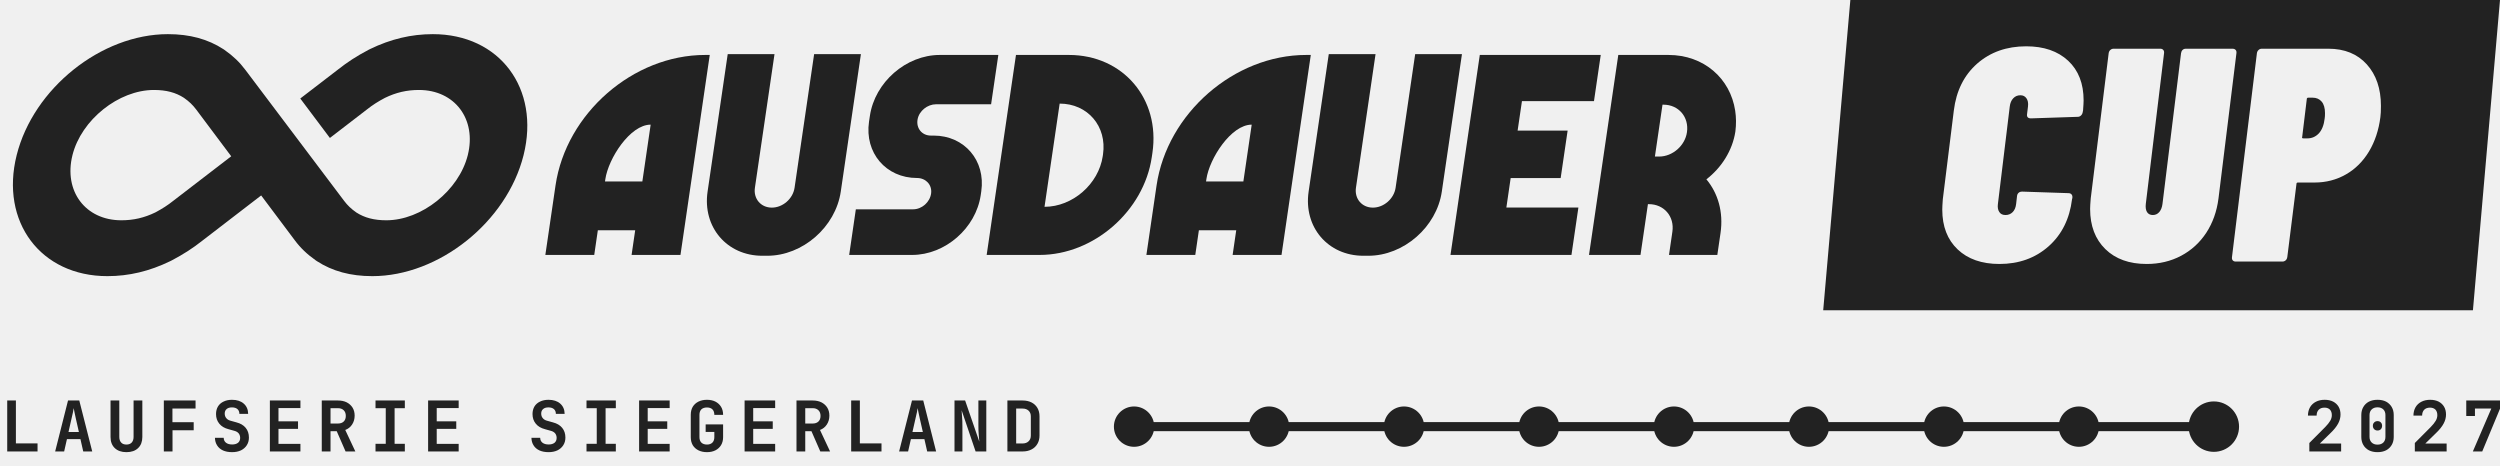
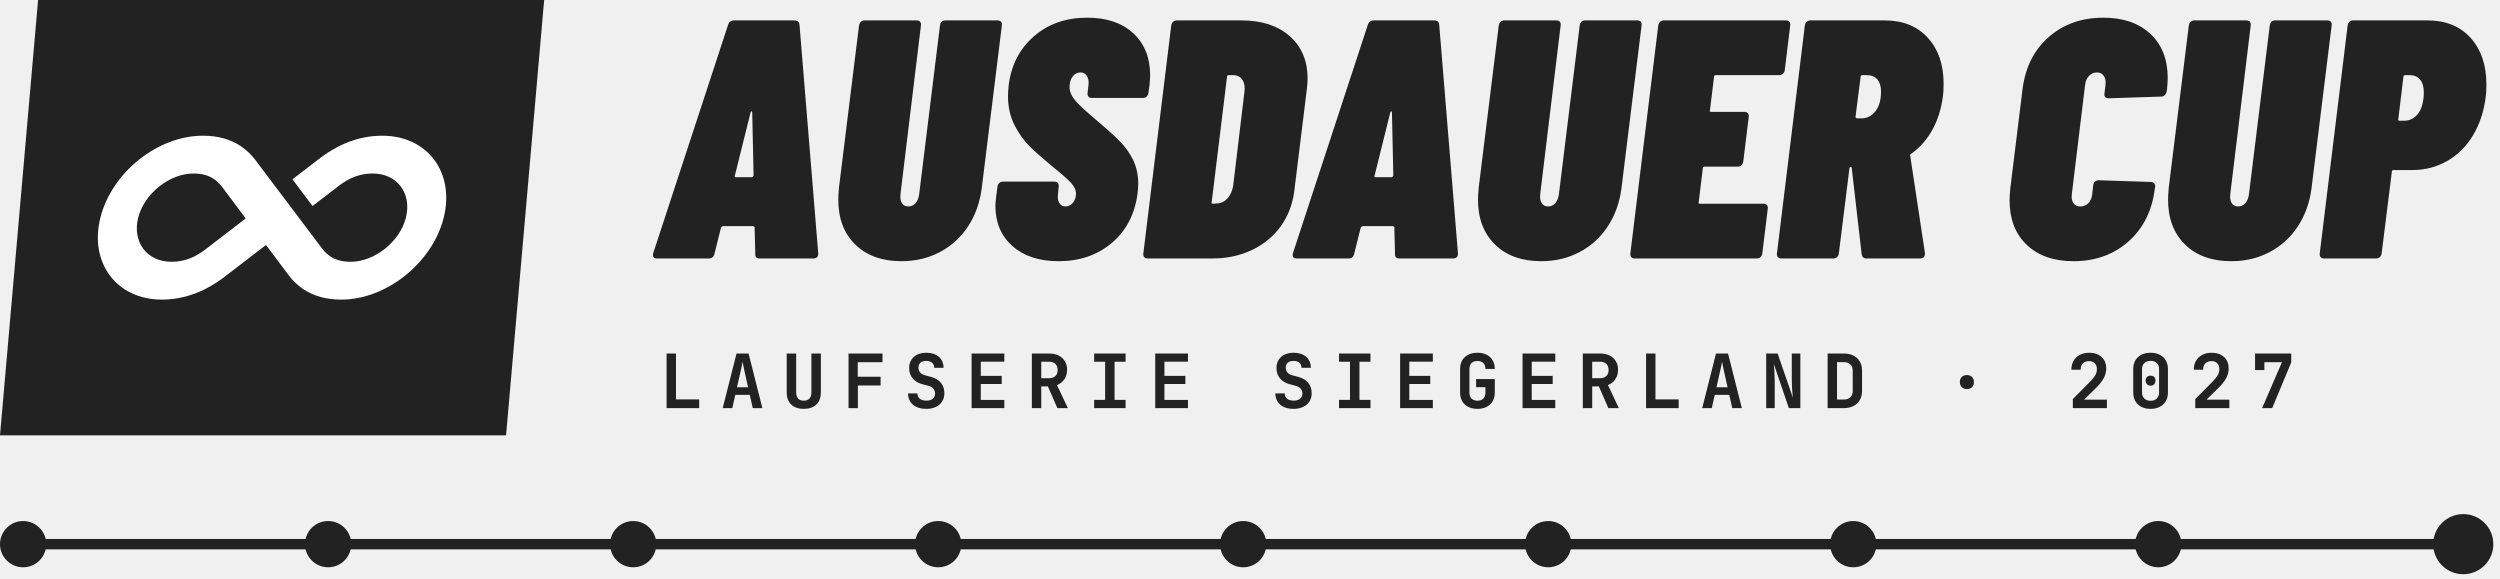
- <svg xmlns="http://www.w3.org/2000/svg" viewBox="0 0 322.29 60" role="img" aria-label="AUSDAUER CUP – Laufserie Siegerland 2027">
-   <g fill="#222222" transform="translate(0 4.4) scale(1.10053) translate(-318.11 -283.6)">
-     <path d="M 338.402 303.129 C 337.762 303.641 337.133 304.043 336.301 304.488 C 335 305.117 333.738 305.406 332.324 305.406 C 328.113 305.406 325.547 301.984 326.598 297.777 C 327.633 293.637 332.008 290.141 336.145 290.141 C 337.566 290.141 338.688 290.434 339.652 291.059 C 340.262 291.484 340.684 291.895 341.082 292.418 L 345.195 297.91 Z M 368.816 283.602 C 366.281 283.602 363.871 284.176 361.445 285.355 L 361.359 285.398 L 361.238 285.461 C 359.891 286.172 358.801 286.879 357.711 287.742 L 353.285 291.141 L 356.754 295.762 L 361.102 292.418 C 361.738 291.914 362.371 291.504 363.203 291.066 C 364.504 290.434 365.766 290.141 367.18 290.141 C 371.391 290.141 373.961 293.566 372.906 297.777 C 371.867 301.914 367.496 305.406 363.359 305.406 C 361.938 305.406 360.816 305.113 359.852 304.492 C 359.242 304.066 358.82 303.66 358.422 303.133 L 346.871 287.812 C 346.188 286.895 345.426 286.164 344.402 285.445 L 344.281 285.363 C 342.453 284.176 340.332 283.602 337.781 283.602 C 329.965 283.602 322.02 289.961 320.062 297.777 C 318.105 305.586 322.871 311.949 330.688 311.949 C 333.223 311.949 335.633 311.371 338.059 310.191 L 338.145 310.148 L 338.266 310.086 C 339.609 309.379 340.703 308.672 341.789 307.812 L 348.703 302.496 L 352.633 307.738 C 353.316 308.656 354.078 309.383 355.102 310.105 L 355.223 310.188 C 357.051 311.371 359.172 311.949 361.723 311.949 C 369.539 311.949 377.488 305.586 379.441 297.777 C 381.398 289.961 376.633 283.602 368.816 283.602" />
-     <path d="M 393.355 300.859 L 388.98 300.859 L 389.02 300.586 C 389.375 298.172 391.914 294.203 394.328 294.203 Z M 400.711 286.039 C 392.27 286.039 384.422 292.883 383.184 301.324 L 381.992 309.465 L 387.719 309.465 L 388.141 306.574 L 392.516 306.574 L 392.094 309.465 L 397.82 309.465 L 401.25 286.039 Z M 400.711 286.039" />
-     <path d="M 463.758 300.859 L 459.387 300.859 L 459.426 300.586 C 459.777 298.172 462.32 294.203 464.734 294.203 Z M 471.117 286.039 C 462.676 286.039 454.828 292.883 453.59 301.324 L 452.398 309.465 L 458.125 309.465 L 458.547 306.574 L 462.922 306.574 L 462.5 309.465 L 468.227 309.465 L 471.656 286.039 Z M 471.117 286.039" />
-     <path d="M 413.477 285.941 L 411.184 301.602 C 410.992 302.883 409.805 303.922 408.52 303.922 C 407.238 303.922 406.352 302.883 406.539 301.602 L 408.836 285.941 L 403.355 285.941 L 400.996 302.047 C 400.387 306.195 403.258 309.562 407.41 309.562 L 407.98 309.562 C 412.133 309.562 415.988 306.195 416.598 302.047 L 418.957 285.941 Z M 413.477 285.941" />
-     <path d="M 483.883 285.941 L 481.59 301.602 C 481.398 302.883 480.211 303.922 478.93 303.922 C 477.645 303.922 476.762 302.883 476.945 301.602 L 479.242 285.941 L 473.762 285.941 L 471.402 302.047 C 470.793 306.195 473.664 309.562 477.816 309.562 L 478.387 309.562 C 482.539 309.562 486.398 306.195 487.004 302.047 L 489.363 285.941 Z M 483.883 285.941" />
-     <path d="M 427.148 295.484 C 426.117 295.484 425.41 294.633 425.594 293.594 C 425.77 292.59 426.758 291.816 427.762 291.816 L 434.207 291.816 L 435.055 286.039 L 428.195 286.039 C 424.25 286.039 420.586 289.234 420.008 293.18 L 419.906 293.859 C 419.375 297.504 421.895 300.453 425.535 300.453 C 426.539 300.453 427.301 301.23 427.184 302.23 C 427.062 303.27 426.105 304.121 425.074 304.121 L 418.363 304.121 L 417.582 309.465 L 424.957 309.465 C 428.828 309.465 432.426 306.328 432.992 302.457 L 433.055 302.027 C 433.586 298.414 431.086 295.484 427.473 295.484 Z M 427.148 295.484" />
-     <path d="M 447.289 297.879 C 446.809 301.164 443.75 303.828 440.465 303.828 L 442.238 291.738 C 445.523 291.738 447.797 294.402 447.316 297.688 Z M 443.324 286.039 L 437.121 286.039 L 433.688 309.465 L 439.891 309.465 C 446.223 309.465 452.105 304.332 453.031 298.004 L 453.105 297.5 C 454.035 291.172 449.652 286.039 443.324 286.039" />
-     <path d="M 494.566 303.91 L 495.07 300.457 L 500.926 300.457 L 501.742 294.902 L 495.883 294.902 L 496.391 291.449 L 504.828 291.449 L 505.621 286.039 L 491.453 286.039 L 488.02 309.465 L 502.191 309.465 L 503.004 303.91 Z M 494.566 303.91" />
-     <path d="M 511.965 297.941 L 512.855 291.863 L 512.961 291.863 C 514.746 291.863 515.98 293.312 515.719 295.098 C 515.492 296.668 514.031 297.941 512.461 297.941 Z M 517.996 300.609 C 519.762 299.246 521.047 297.246 521.391 295.016 C 521.5 294.168 521.488 293.352 521.371 292.574 C 520.801 288.793 517.703 286.039 513.555 286.039 L 507.676 286.039 L 504.246 309.465 L 510.277 309.465 L 511.148 303.516 L 511.254 303.516 C 513.039 303.516 514.277 304.961 514.012 306.75 L 513.617 309.465 L 519.277 309.465 L 519.652 306.898 C 520.012 304.445 519.352 302.227 517.996 300.609" />
+ <svg xmlns="http://www.w3.org/2000/svg" viewBox="0 0 367.54 85" role="img" aria-label="AUSDAUER CUP – LAUFSERIE SIEGERLAND · 2027">
+   <g transform="translate(0 0) scale(1)">
+     <polygon points="5.6,0 80,0 74.4,64 0,64" fill="#222222" />
+     <g fill="#FFFFFF" transform="translate(13.1 19.95) scale(0.85) translate(-318.11 -283.6)">
+       <path d="M 338.402 303.129 C 337.762 303.641 337.133 304.043 336.301 304.488 C 335 305.117 333.738 305.406 332.324 305.406 C 328.113 305.406 325.547 301.984 326.598 297.777 C 327.633 293.637 332.008 290.141 336.145 290.141 C 337.566 290.141 338.688 290.434 339.652 291.059 C 340.262 291.484 340.684 291.895 341.082 292.418 L 345.195 297.91 Z M 368.816 283.602 C 366.281 283.602 363.871 284.176 361.445 285.355 L 361.359 285.398 L 361.238 285.461 C 359.891 286.172 358.801 286.879 357.711 287.742 L 353.285 291.141 L 356.754 295.762 L 361.102 292.418 C 361.738 291.914 362.371 291.504 363.203 291.066 C 364.504 290.434 365.766 290.141 367.18 290.141 C 371.391 290.141 373.961 293.566 372.906 297.777 C 371.867 301.914 367.496 305.406 363.359 305.406 C 361.938 305.406 360.816 305.113 359.852 304.492 C 359.242 304.066 358.82 303.66 358.422 303.133 L 346.871 287.812 C 346.188 286.895 345.426 286.164 344.402 285.445 L 344.281 285.363 C 342.453 284.176 340.332 283.602 337.781 283.602 C 329.965 283.602 322.02 289.961 320.062 297.777 C 318.105 305.586 322.871 311.949 330.688 311.949 C 333.223 311.949 335.633 311.371 338.059 310.191 L 338.145 310.148 L 338.266 310.086 C 339.609 309.379 340.703 308.672 341.789 307.812 L 348.703 302.496 L 352.633 307.738 C 353.316 308.656 354.078 309.383 355.102 310.105 L 355.223 310.188 C 357.051 311.371 359.172 311.949 361.723 311.949 C 369.539 311.949 377.488 305.586 379.441 297.777 C 381.398 289.961 376.633 283.602 368.816 283.602" />
+     </g>
  </g>
-   <path fill="#222222" fill-rule="evenodd" d="M238.54 0L322.29 0L318.8 40L235.04 40ZM257.76 34.03Q254.35 34.03 252.37 32.15Q250.39 30.27 250.39 27.02L250.39 27.02Q250.39 26.62 250.46 25.68L250.46 25.68L251.88 14.24Q252.35 10.44 254.89 8.2Q257.44 5.97 261.21 5.97L261.21 5.97Q264.62 5.97 266.62 7.83Q268.61 9.69 268.61 12.94L268.61 12.94Q268.61 13.3 268.54 14.24L268.54 14.24L268.5 14.43Q268.46 14.71 268.28 14.88Q268.1 15.06 267.87 15.06L267.87 15.06L261.83 15.26Q261.24 15.26 261.32 14.71L261.32 14.71L261.44 13.73Q261.52 13.06 261.24 12.67Q260.97 12.28 260.46 12.28L260.46 12.28Q259.91 12.28 259.54 12.67Q259.17 13.06 259.09 13.73L259.09 13.73L257.56 26.31Q257.48 26.94 257.74 27.33Q257.99 27.72 258.54 27.72L258.54 27.72Q259.09 27.72 259.46 27.35Q259.83 26.98 259.91 26.31L259.91 26.31L260.03 25.25Q260.07 24.98 260.25 24.84Q260.42 24.7 260.66 24.7L260.66 24.7L266.65 24.9Q266.93 24.9 267.07 25.08Q267.2 25.25 267.16 25.53L267.16 25.53L267.12 25.68Q266.65 29.49 264.09 31.76Q261.52 34.03 257.76 34.03L257.76 34.03ZM276.74 34.03Q273.37 34.03 271.41 32.11Q269.45 30.19 269.45 26.94L269.45 26.94Q269.45 26.51 269.53 25.57L269.53 25.57L271.84 6.87Q271.88 6.59 272.06 6.44Q272.24 6.28 272.47 6.28L272.47 6.28L278.51 6.28Q278.74 6.28 278.88 6.44Q279.02 6.59 278.98 6.87L278.98 6.87L276.63 26.27Q276.55 26.94 276.78 27.33Q277.02 27.72 277.53 27.72L277.53 27.72Q278.04 27.72 278.37 27.33Q278.7 26.94 278.78 26.27L278.78 26.27L281.17 6.87Q281.21 6.59 281.37 6.44Q281.53 6.28 281.8 6.28L281.8 6.28L287.8 6.28Q288.07 6.28 288.21 6.44Q288.35 6.59 288.31 6.87L288.31 6.87L286 25.57Q285.68 28.08 284.43 30Q283.17 31.92 281.17 32.98Q279.18 34.03 276.74 34.03L276.74 34.03ZM300.16 6.28Q303.3 6.28 305.12 8.3Q306.94 10.32 306.94 13.65L306.94 13.65Q306.94 14.59 306.87 15.1L306.87 15.1Q306.55 17.61 305.4 19.53Q304.24 21.45 302.42 22.49Q300.59 23.53 298.4 23.53L298.4 23.53L296.24 23.53Q296.05 23.53 296.05 23.72L296.05 23.72L294.87 33.13Q294.83 33.41 294.66 33.56Q294.48 33.72 294.24 33.72L294.24 33.72L288.21 33.72Q287.97 33.72 287.83 33.56Q287.7 33.41 287.74 33.13L287.74 33.13L290.95 6.87Q290.99 6.59 291.17 6.44Q291.34 6.28 291.58 6.28L291.58 6.28L300.16 6.28ZM297.46 17.84Q298.32 17.84 298.93 17.2Q299.54 16.55 299.69 15.26L299.69 15.26Q299.73 15.02 299.73 14.59L299.73 14.59Q299.73 13.61 299.3 13.1Q298.87 12.59 298.12 12.59L298.12 12.59L297.58 12.59Q297.38 12.59 297.38 12.79L297.38 12.79L296.79 17.65Q296.71 17.84 296.95 17.84L296.95 17.84L297.46 17.84Z" />
-   <path fill="#222222" d="M4.84 58.2L0.93 58.2L0.93 51.63L2.05 51.63L2.05 57.16L4.84 57.16L4.84 58.2ZM8.27 58.2L7.11 58.2L8.77 51.63L10.22 51.63L11.89 58.2L10.73 58.2L10.37 56.61L8.63 56.61L8.27 58.2ZM9.23 53.92L8.83 55.69L10.17 55.69L9.77 53.93Q9.67 53.48 9.6 53.13Q9.53 52.77 9.5 52.61L9.5 52.61Q9.47 52.77 9.41 53.13Q9.34 53.48 9.23 53.92L9.23 53.92ZM16.3 58.29L16.3 58.29Q15.34 58.29 14.79 57.76Q14.25 57.24 14.25 56.33L14.25 56.33L14.25 51.63L15.38 51.63L15.38 56.32Q15.38 56.79 15.62 57.05Q15.85 57.31 16.3 57.31L16.3 57.31Q16.74 57.31 16.98 57.05Q17.22 56.79 17.22 56.32L17.22 56.32L17.22 51.63L18.35 51.63L18.35 56.33Q18.35 57.24 17.81 57.76Q17.27 58.29 16.3 58.29ZM22.24 58.2L21.12 58.2L21.12 51.63L25.21 51.63L25.21 52.67L22.23 52.67L22.23 54.43L24.97 54.43L24.97 55.47L22.24 55.47L22.24 58.2ZM29.92 58.29L29.92 58.29Q29.24 58.29 28.75 58.07Q28.25 57.84 27.99 57.42Q27.72 57 27.71 56.44L27.71 56.44L28.84 56.44Q28.84 56.84 29.13 57.07Q29.42 57.3 29.93 57.3L29.93 57.3Q30.41 57.3 30.69 57.08Q30.96 56.85 30.96 56.45L30.96 56.45Q30.96 56.12 30.77 55.87Q30.57 55.63 30.21 55.54L30.21 55.54L29.46 55.33Q28.68 55.13 28.27 54.62Q27.85 54.11 27.85 53.38L27.85 53.38Q27.85 52.82 28.1 52.4Q28.35 51.99 28.82 51.77Q29.28 51.54 29.91 51.54L29.91 51.54Q30.86 51.54 31.42 52.03Q31.98 52.52 31.99 53.35L31.99 53.35L30.86 53.35Q30.86 52.96 30.61 52.74Q30.36 52.52 29.9 52.52L29.9 52.52Q29.46 52.52 29.22 52.73Q28.97 52.94 28.97 53.31L28.97 53.31Q28.97 53.66 29.16 53.89Q29.34 54.13 29.69 54.23L29.69 54.23L30.48 54.45Q31.26 54.65 31.67 55.15Q32.09 55.66 32.09 56.41L32.09 56.41Q32.09 56.97 31.82 57.39Q31.55 57.82 31.06 58.06Q30.57 58.29 29.92 58.29ZM38.73 58.2L34.79 58.2L34.79 51.63L38.73 51.63L38.73 52.61L35.9 52.61L35.9 54.32L38.42 54.32L38.42 55.29L35.9 55.29L35.9 57.22L38.73 57.22L38.73 58.2ZM42.61 58.2L41.48 58.2L41.48 51.63L43.56 51.63Q44.22 51.63 44.7 51.87Q45.18 52.12 45.45 52.55Q45.72 52.99 45.72 53.58L45.72 53.58Q45.72 54.23 45.39 54.73Q45.07 55.22 44.51 55.43L44.51 55.43L45.81 58.2L44.55 58.2L43.41 55.59L42.61 55.59L42.61 58.2ZM42.61 52.62L42.61 54.6L43.56 54.6Q44.04 54.6 44.31 54.34Q44.58 54.08 44.58 53.62L44.58 53.62Q44.58 53.15 44.31 52.89Q44.04 52.62 43.56 52.62L43.56 52.62L42.61 52.62ZM52.19 58.2L48.41 58.2L48.41 57.21L49.73 57.21L49.73 52.62L48.41 52.62L48.41 51.63L52.19 51.63L52.19 52.62L50.87 52.62L50.87 57.21L52.19 57.21L52.19 58.2ZM59.13 58.2L55.19 58.2L55.19 51.63L59.13 51.63L59.13 52.61L56.3 52.61L56.3 54.32L58.82 54.32L58.82 55.29L56.3 55.29L56.3 57.22L59.13 57.22L59.13 58.2ZM70.72 58.29L70.72 58.29Q70.04 58.29 69.55 58.07Q69.05 57.84 68.79 57.42Q68.52 57 68.51 56.44L68.51 56.44L69.64 56.44Q69.64 56.84 69.93 57.07Q70.22 57.3 70.73 57.3L70.73 57.3Q71.21 57.3 71.49 57.08Q71.76 56.85 71.76 56.45L71.76 56.45Q71.76 56.12 71.57 55.87Q71.37 55.63 71.01 55.54L71.01 55.54L70.26 55.33Q69.48 55.13 69.07 54.62Q68.65 54.11 68.65 53.38L68.65 53.38Q68.65 52.82 68.9 52.4Q69.15 51.99 69.62 51.77Q70.08 51.54 70.71 51.54L70.71 51.54Q71.66 51.54 72.22 52.03Q72.78 52.52 72.79 53.35L72.79 53.35L71.66 53.35Q71.66 52.96 71.41 52.74Q71.16 52.52 70.7 52.52L70.7 52.52Q70.26 52.52 70.02 52.73Q69.77 52.94 69.77 53.31L69.77 53.31Q69.77 53.66 69.96 53.89Q70.14 54.13 70.49 54.23L70.49 54.23L71.28 54.45Q72.06 54.65 72.47 55.15Q72.89 55.66 72.89 56.41L72.89 56.41Q72.89 56.97 72.62 57.39Q72.35 57.82 71.86 58.06Q71.37 58.29 70.72 58.29ZM79.39 58.2L75.61 58.2L75.61 57.21L76.93 57.21L76.93 52.62L75.61 52.62L75.61 51.63L79.39 51.63L79.39 52.62L78.07 52.62L78.07 57.21L79.39 57.21L79.39 58.2ZM86.33 58.2L82.39 58.2L82.39 51.63L86.33 51.63L86.33 52.61L83.5 52.61L83.5 54.32L86.02 54.32L86.02 55.29L83.5 55.29L83.5 57.22L86.33 57.22L86.33 58.2ZM91.14 58.29L91.14 58.29Q90.51 58.29 90.03 58.05Q89.56 57.81 89.3 57.38Q89.05 56.94 89.05 56.35L89.05 56.35L89.05 53.48Q89.05 52.88 89.3 52.45Q89.56 52.02 90.03 51.78Q90.51 51.54 91.14 51.54L91.14 51.54Q91.77 51.54 92.24 51.78Q92.7 52.02 92.96 52.45Q93.22 52.88 93.22 53.48L93.22 53.48L92.09 53.48Q92.09 53.02 91.84 52.77Q91.59 52.53 91.14 52.53L91.14 52.53Q90.68 52.53 90.42 52.77Q90.17 53.02 90.17 53.48L90.17 53.48L90.17 56.35Q90.17 56.81 90.42 57.06Q90.68 57.31 91.14 57.31L91.14 57.31Q91.59 57.31 91.84 57.06Q92.09 56.81 92.09 56.35L92.09 56.35L92.09 55.68L90.97 55.68L90.97 54.71L93.22 54.71L93.22 56.35Q93.22 56.94 92.96 57.38Q92.7 57.81 92.24 58.05Q91.77 58.29 91.14 58.29ZM99.93 58.2L95.99 58.2L95.99 51.63L99.93 51.63L99.93 52.61L97.1 52.61L97.1 54.32L99.62 54.32L99.62 55.29L97.1 55.29L97.1 57.22L99.93 57.22L99.93 58.2ZM103.81 58.2L102.68 58.2L102.68 51.63L104.76 51.63Q105.42 51.63 105.9 51.87Q106.38 52.12 106.65 52.55Q106.92 52.99 106.92 53.58L106.92 53.58Q106.92 54.23 106.59 54.73Q106.27 55.22 105.71 55.43L105.71 55.43L107.01 58.2L105.75 58.2L104.61 55.59L103.81 55.59L103.81 58.2ZM103.81 52.62L103.81 54.6L104.76 54.6Q105.24 54.6 105.51 54.34Q105.78 54.08 105.78 53.62L105.78 53.62Q105.78 53.15 105.51 52.89Q105.24 52.62 104.76 52.62L104.76 52.62L103.81 52.62ZM113.64 58.2L109.73 58.2L109.73 51.63L110.85 51.63L110.85 57.16L113.64 57.16L113.64 58.2ZM117.07 58.2L115.91 58.2L117.57 51.63L119.02 51.63L120.68 58.2L119.53 58.2L119.17 56.61L117.43 56.61L117.07 58.2ZM118.03 53.92L117.63 55.69L118.97 55.69L118.57 53.93Q118.47 53.48 118.4 53.13Q118.33 52.77 118.3 52.61L118.3 52.61Q118.27 52.77 118.21 53.13Q118.14 53.48 118.03 53.92L118.03 53.92ZM124.07 58.2L123.05 58.2L123.05 51.63L124.42 51.63L126.25 56.94Q126.22 56.65 126.19 56.26Q126.16 55.87 126.14 55.46Q126.13 55.05 126.13 54.74L126.13 54.74L126.13 51.63L127.15 51.63L127.15 58.2L125.77 58.2L123.97 52.89Q123.98 53.15 124.01 53.52Q124.04 53.89 124.06 54.28Q124.07 54.66 124.07 54.99L124.07 54.99L124.07 58.2ZM131.83 58.2L129.87 58.2L129.87 51.63L131.83 51.63Q132.49 51.63 132.98 51.88Q133.47 52.13 133.74 52.59Q134.01 53.05 134.01 53.68L134.01 53.68L134.01 56.14Q134.01 56.76 133.74 57.22Q133.47 57.69 132.98 57.94Q132.49 58.2 131.83 58.2L131.83 58.2ZM131 52.67L131 57.17L131.83 57.17Q132.31 57.17 132.6 56.89Q132.89 56.62 132.89 56.14L132.89 56.14L132.89 53.68Q132.89 53.21 132.6 52.94Q132.31 52.67 131.83 52.67L131.83 52.67L131 52.67Z" />
-   <path fill="#222222" d="M301.81 58.2L297.71 58.2L297.71 57.11L299.76 55.05Q300.19 54.61 300.4 54.25Q300.61 53.9 300.61 53.52L300.61 53.52Q300.61 53.06 300.36 52.8Q300.1 52.55 299.67 52.55L299.67 52.55Q299.19 52.55 298.92 52.82Q298.65 53.1 298.65 53.58L298.65 53.58L297.53 53.58Q297.54 52.95 297.8 52.5Q298.07 52.04 298.56 51.79Q299.04 51.54 299.69 51.54L299.69 51.54Q300.31 51.54 300.77 51.77Q301.23 52.01 301.48 52.43Q301.73 52.85 301.73 53.44L301.73 53.44Q301.73 54.04 301.42 54.61Q301.11 55.19 300.43 55.84L300.43 55.84L299.06 57.18L301.81 57.18L301.81 58.2ZM306.5 58.29L306.5 58.29Q305.86 58.29 305.39 58.05Q304.92 57.8 304.67 57.36Q304.41 56.92 304.41 56.33L304.41 56.33L304.41 53.5Q304.41 52.91 304.67 52.47Q304.92 52.03 305.39 51.78Q305.86 51.54 306.5 51.54L306.5 51.54Q307.15 51.54 307.61 51.78Q308.07 52.03 308.33 52.47Q308.59 52.91 308.59 53.5L308.59 53.5L308.59 56.33Q308.59 56.92 308.33 57.36Q308.07 57.8 307.61 58.05Q307.14 58.29 306.5 58.29ZM306.5 57.32L306.5 57.32Q306.97 57.32 307.25 57.05Q307.52 56.78 307.52 56.33L307.52 56.33L307.52 53.5Q307.52 53.05 307.25 52.78Q306.97 52.51 306.5 52.51L306.5 52.51Q306.03 52.51 305.75 52.78Q305.47 53.05 305.47 53.5L305.47 53.5L305.47 56.33Q305.47 56.78 305.75 57.05Q306.03 57.32 306.5 57.32ZM306.5 55.5L306.5 55.5Q306.24 55.5 306.07 55.33Q305.9 55.16 305.9 54.89L305.9 54.89Q305.9 54.62 306.07 54.46Q306.23 54.29 306.5 54.29L306.5 54.29Q306.77 54.29 306.93 54.46Q307.09 54.62 307.09 54.89L307.09 54.89Q307.09 55.16 306.93 55.33Q306.77 55.5 306.5 55.5ZM315.41 58.2L311.31 58.2L311.31 57.11L313.36 55.05Q313.79 54.61 314 54.25Q314.21 53.9 314.21 53.52L314.21 53.52Q314.21 53.06 313.96 52.8Q313.7 52.55 313.27 52.55L313.27 52.55Q312.79 52.55 312.52 52.82Q312.25 53.1 312.25 53.58L312.25 53.58L311.13 53.58Q311.14 52.95 311.4 52.5Q311.67 52.04 312.16 51.79Q312.64 51.54 313.29 51.54L313.29 51.54Q313.91 51.54 314.37 51.77Q314.83 52.01 315.08 52.43Q315.33 52.85 315.33 53.44L315.33 53.44Q315.33 54.04 315.02 54.61Q314.71 55.19 314.03 55.84L314.03 55.84L312.66 57.18L315.41 57.18L315.41 58.2ZM320 58.2L318.79 58.2L321.17 52.67L319.06 52.67L319.06 53.63L317.94 53.63L317.94 51.63L322.29 51.63L322.29 52.69L320 58.2Z" />
-   <path d="M146.2 55H285.4" stroke="#222222" stroke-width="1.17" fill="none" />
-   <circle cx="146.2" cy="55" r="2.6" fill="#222222" />
-   <circle cx="163.6" cy="55" r="2.6" fill="#222222" />
-   <circle cx="181" cy="55" r="2.6" fill="#222222" />
-   <circle cx="198.4" cy="55" r="2.6" fill="#222222" />
-   <circle cx="215.8" cy="55" r="2.6" fill="#222222" />
-   <circle cx="233.2" cy="55" r="2.6" fill="#222222" />
-   <circle cx="250.6" cy="55" r="2.6" fill="#222222" />
-   <circle cx="268" cy="55" r="2.6" fill="#222222" />
-   <circle cx="285.4" cy="55" r="3.25" fill="#222222" />
+   <path fill="#222222" d="M111.69 38Q110.99 38 111.04 37.3L111.04 37.3L110.94 33.5Q110.99 33.4 110.89 33.33Q110.79 33.25 110.69 33.25L110.69 33.25L106.34 33.25Q106.09 33.25 105.99 33.5L105.99 33.5L105.04 37.3Q104.89 38 104.19 38L104.19 38L96.59 38Q95.84 38 96.04 37.2L96.04 37.2L107.04 3.65Q107.24 3 107.94 3L107.94 3L116.79 3Q117.49 3 117.54 3.65L117.54 3.65L120.29 37.2L120.29 37.3Q120.29 38 119.54 38L119.54 38L111.69 38ZM108.04 25.8Q107.94 26.05 108.19 26.05L108.19 26.05L110.54 26.05Q110.69 26.05 110.79 25.8L110.79 25.8L110.59 16.55Q110.59 16.35 110.47 16.38Q110.34 16.4 110.34 16.55L110.34 16.55L108.04 25.8ZM132.54 38.4Q128.24 38.4 125.74 35.95Q123.24 33.5 123.24 29.35L123.24 29.35Q123.24 28.8 123.34 27.6L123.34 27.6L126.29 3.75Q126.34 3.4 126.57 3.2Q126.79 3 127.09 3L127.09 3L134.79 3Q135.09 3 135.27 3.2Q135.44 3.4 135.39 3.75L135.39 3.75L132.39 28.5Q132.29 29.35 132.59 29.85Q132.89 30.35 133.54 30.35L133.54 30.35Q134.19 30.35 134.62 29.85Q135.04 29.35 135.14 28.5L135.14 28.5L138.19 3.75Q138.24 3.4 138.44 3.2Q138.64 3 138.99 3L138.99 3L146.64 3Q146.99 3 147.17 3.2Q147.34 3.4 147.29 3.75L147.29 3.75L144.34 27.6Q143.94 30.8 142.34 33.25Q140.74 35.7 138.19 37.05Q135.64 38.4 132.54 38.4L132.54 38.4ZM155.64 38.4Q151.34 38.4 148.84 36.17Q146.34 33.95 146.34 30.25L146.34 30.25Q146.34 29.9 146.44 29L146.44 29L146.64 27.45Q146.69 27.1 146.92 26.9Q147.14 26.7 147.44 26.7L147.44 26.7L155.04 26.7Q155.34 26.7 155.52 26.9Q155.69 27.1 155.64 27.45L155.64 27.45L155.54 28.55Q155.44 29.35 155.74 29.85Q156.04 30.35 156.64 30.35L156.64 30.35Q157.29 30.35 157.74 29.8Q158.19 29.25 158.19 28.45L158.19 28.45Q158.19 27.7 157.47 26.9Q156.74 26.1 154.69 24.45L154.69 24.45Q152.69 22.8 151.39 21.53Q150.09 20.25 149.14 18.38Q148.19 16.5 148.19 14.1L148.19 14.1Q148.19 13.65 148.29 12.55L148.29 12.55Q148.84 8.1 151.99 5.35Q155.14 2.6 159.84 2.6L159.84 2.6Q164.14 2.6 166.62 4.9Q169.09 7.2 169.09 11.1L169.09 11.1Q169.09 11.55 168.99 12.55L168.99 12.55L168.84 13.65Q168.79 14 168.57 14.2Q168.34 14.4 168.04 14.4L168.04 14.4L160.49 14.4Q160.19 14.4 160.02 14.2Q159.84 14 159.89 13.65L159.89 13.65L160.04 12.35Q160.09 11.6 159.77 11.13Q159.44 10.65 158.84 10.65L158.84 10.65Q158.14 10.65 157.69 11.25Q157.24 11.85 157.24 12.85L157.24 12.85Q157.24 13.7 157.94 14.6Q158.64 15.5 160.54 17.1L160.54 17.1Q163.09 19.25 164.44 20.58Q165.79 21.9 166.57 23.48Q167.34 25.05 167.34 27.05L167.34 27.05Q167.34 27.45 167.24 28.45L167.24 28.45Q166.64 33 163.47 35.7Q160.29 38.4 155.64 38.4L155.64 38.4ZM168.69 38Q168.39 38 168.22 37.8Q168.04 37.6 168.09 37.25L168.09 37.25L172.19 3.75Q172.24 3.4 172.47 3.2Q172.69 3 172.99 3L172.99 3L182.54 3Q186.99 3 189.62 5.32Q192.24 7.65 192.24 11.55L192.24 11.55Q192.24 12 192.14 13L192.14 13L190.29 28Q189.94 30.95 188.32 33.23Q186.69 35.5 184.07 36.75Q181.44 38 178.24 38L178.24 38L168.69 38ZM178.14 29.7Q178.04 29.95 178.34 29.95L178.34 29.95L179.04 29.9Q179.84 29.85 180.47 29.15Q181.09 28.45 181.29 27.35L181.29 27.35L182.94 13.6L182.99 13.05Q182.99 12.1 182.54 11.58Q182.09 11.05 181.34 11.05L181.34 11.05L180.64 11.05Q180.39 11.05 180.39 11.3L180.39 11.3L178.14 29.7ZM205.74 38Q205.04 38 205.09 37.3L205.09 37.3L204.99 33.5Q205.04 33.4 204.94 33.33Q204.84 33.25 204.74 33.25L204.74 33.25L200.39 33.25Q200.14 33.25 200.04 33.5L200.04 33.5L199.09 37.3Q198.94 38 198.24 38L198.24 38L190.64 38Q189.89 38 190.09 37.2L190.09 37.2L201.09 3.65Q201.29 3 201.99 3L201.99 3L210.84 3Q211.54 3 211.59 3.65L211.59 3.65L214.34 37.2L214.34 37.3Q214.34 38 213.59 38L213.59 38L205.74 38ZM202.09 25.8Q201.99 26.05 202.24 26.05L202.24 26.05L204.59 26.05Q204.74 26.05 204.84 25.8L204.84 25.8L204.64 16.55Q204.64 16.35 204.52 16.38Q204.39 16.4 204.39 16.55L204.39 16.55L202.09 25.8ZM226.59 38.4Q222.29 38.4 219.79 35.95Q217.29 33.5 217.29 29.35L217.29 29.35Q217.29 28.8 217.39 27.6L217.39 27.6L220.34 3.75Q220.39 3.4 220.62 3.2Q220.84 3 221.14 3L221.14 3L228.84 3Q229.14 3 229.32 3.2Q229.49 3.4 229.44 3.75L229.44 3.75L226.44 28.5Q226.34 29.35 226.64 29.85Q226.94 30.35 227.59 30.35L227.59 30.35Q228.24 30.35 228.67 29.85Q229.09 29.35 229.19 28.5L229.19 28.5L232.24 3.75Q232.29 3.4 232.49 3.2Q232.69 3 233.04 3L233.04 3L240.69 3Q241.04 3 241.22 3.2Q241.39 3.4 241.34 3.75L241.34 3.75L238.39 27.6Q237.99 30.8 236.39 33.25Q234.79 35.7 232.24 37.05Q229.69 38.4 226.59 38.4L226.59 38.4ZM262.39 10.3Q262.34 10.65 262.12 10.85Q261.89 11.05 261.54 11.05L261.54 11.05L252.24 11.05Q251.99 11.05 251.99 11.3L251.99 11.3L251.39 16.2Q251.29 16.45 251.59 16.45L251.59 16.45L256.44 16.45Q256.79 16.45 256.97 16.65Q257.14 16.85 257.09 17.2L257.09 17.2L256.29 23.75Q256.14 24.5 255.44 24.5L255.44 24.5L250.59 24.5Q250.34 24.5 250.34 24.75L250.34 24.75L249.74 29.7Q249.64 29.95 249.94 29.95L249.94 29.95L259.24 29.95Q259.59 29.95 259.77 30.15Q259.94 30.35 259.89 30.7L259.89 30.7L259.09 37.25Q259.04 37.6 258.82 37.8Q258.59 38 258.24 38L258.24 38L240.29 38Q239.99 38 239.82 37.8Q239.64 37.6 239.69 37.25L239.69 37.25L243.79 3.75Q243.84 3.4 244.07 3.2Q244.29 3 244.59 3L244.59 3L262.54 3Q262.89 3 263.07 3.2Q263.24 3.4 263.19 3.75L263.19 3.75L262.39 10.3ZM274.39 38Q273.79 38 273.69 37.35L273.69 37.35L272.24 24.75Q272.24 24.55 272.09 24.55L272.09 24.55Q271.89 24.55 271.89 24.8L271.89 24.8L270.34 37.25Q270.29 37.6 270.07 37.8Q269.84 38 269.54 38L269.54 38L261.84 38Q261.54 38 261.37 37.8Q261.19 37.6 261.24 37.25L261.24 37.25L265.34 3.75Q265.39 3.4 265.62 3.2Q265.84 3 266.14 3L266.14 3L277.09 3Q281.09 3 283.42 5.55Q285.74 8.1 285.74 12.3L285.74 12.3Q285.74 13.5 285.64 14.15L285.64 14.15Q285.29 16.9 284.09 19.08Q282.89 21.25 280.99 22.6L280.99 22.6Q280.74 22.75 280.84 22.95L280.84 22.95L282.99 37.15L282.99 37.35Q282.99 37.65 282.79 37.83Q282.59 38 282.29 38L282.29 38L274.39 38ZM274.49 11.05L273.79 11.05Q273.54 11.05 273.54 11.3L273.54 11.3L272.79 17.15Q272.79 17.4 273.04 17.4L273.04 17.4L273.69 17.4Q274.89 17.4 275.72 16.35Q276.54 15.3 276.54 13.45L276.54 13.45Q276.54 12.3 275.99 11.67Q275.44 11.05 274.49 11.05L274.49 11.05ZM304.84 38.4Q300.49 38.4 297.97 36Q295.44 33.6 295.44 29.45L295.44 29.45Q295.44 28.95 295.54 27.75L295.54 27.75L297.34 13.15Q297.94 8.3 301.19 5.45Q304.44 2.6 309.24 2.6L309.24 2.6Q313.59 2.6 316.14 4.98Q318.69 7.35 318.69 11.5L318.69 11.5Q318.69 11.95 318.59 13.15L318.59 13.15L318.54 13.4Q318.49 13.75 318.27 13.97Q318.04 14.2 317.74 14.2L317.74 14.2L310.04 14.45Q309.29 14.45 309.39 13.75L309.39 13.75L309.54 12.5Q309.64 11.65 309.29 11.15Q308.94 10.65 308.29 10.65L308.29 10.65Q307.59 10.65 307.12 11.15Q306.64 11.65 306.54 12.5L306.54 12.5L304.59 28.55Q304.49 29.35 304.82 29.85Q305.14 30.35 305.84 30.35L305.84 30.35Q306.54 30.35 307.02 29.88Q307.49 29.4 307.59 28.55L307.59 28.55L307.74 27.2Q307.79 26.85 308.02 26.67Q308.24 26.5 308.54 26.5L308.54 26.5L316.19 26.75Q316.54 26.75 316.72 26.98Q316.89 27.2 316.84 27.55L316.84 27.55L316.79 27.75Q316.19 32.6 312.92 35.5Q309.64 38.4 304.84 38.4L304.84 38.4ZM328.04 38.4Q323.74 38.4 321.24 35.95Q318.74 33.5 318.74 29.35L318.74 29.35Q318.74 28.8 318.84 27.6L318.84 27.6L321.79 3.75Q321.84 3.4 322.07 3.2Q322.29 3 322.59 3L322.59 3L330.29 3Q330.59 3 330.77 3.2Q330.94 3.4 330.89 3.75L330.89 3.75L327.89 28.5Q327.79 29.35 328.09 29.85Q328.39 30.35 329.04 30.35L329.04 30.35Q329.69 30.35 330.12 29.85Q330.54 29.35 330.64 28.5L330.64 28.5L333.69 3.75Q333.74 3.4 333.94 3.2Q334.14 3 334.49 3L334.49 3L342.14 3Q342.49 3 342.67 3.2Q342.84 3.4 342.79 3.75L342.79 3.75L339.84 27.6Q339.44 30.8 337.84 33.25Q336.24 35.7 333.69 37.05Q331.14 38.4 328.04 38.4L328.04 38.4ZM356.89 3Q360.89 3 363.22 5.57Q365.54 8.15 365.54 12.4L365.54 12.4Q365.54 13.6 365.44 14.25L365.44 14.25Q365.04 17.45 363.57 19.9Q362.09 22.35 359.77 23.67Q357.44 25 354.64 25L354.64 25L351.89 25Q351.64 25 351.64 25.25L351.64 25.25L350.14 37.25Q350.09 37.6 349.87 37.8Q349.64 38 349.34 38L349.34 38L341.64 38Q341.34 38 341.17 37.8Q340.99 37.6 341.04 37.25L341.04 37.25L345.14 3.75Q345.19 3.4 345.42 3.2Q345.64 3 345.94 3L345.94 3L356.89 3ZM353.44 17.75Q354.54 17.75 355.32 16.92Q356.09 16.1 356.29 14.45L356.29 14.45Q356.34 14.15 356.34 13.6L356.34 13.6Q356.34 12.35 355.79 11.7Q355.24 11.05 354.29 11.05L354.29 11.05L353.59 11.05Q353.34 11.05 353.34 11.3L353.34 11.3L352.59 17.5Q352.49 17.75 352.79 17.75L352.79 17.75L353.44 17.75Z" />
+   <path fill="#222222" d="M102.79 60L98 60L98 51.97L99.38 51.97L99.38 58.72L102.79 58.72L102.79 60ZM107.66 60L106.25 60L108.28 51.97L110.05 51.97L112.08 60L110.67 60L110.23 58.05L108.1 58.05L107.66 60ZM108.84 54.76L108.35 56.93L109.98 56.93L109.5 54.78Q109.38 54.24 109.29 53.8Q109.2 53.37 109.17 53.17L109.17 53.17Q109.13 53.37 109.05 53.8Q108.97 54.24 108.84 54.76L108.84 54.76ZM118.17 60.11L118.17 60.11Q116.99 60.11 116.32 59.47Q115.66 58.82 115.66 57.71L115.66 57.71L115.66 51.97L117.05 51.97L117.05 57.7Q117.05 58.27 117.33 58.59Q117.62 58.91 118.17 58.91L118.17 58.91Q118.71 58.91 119 58.59Q119.29 58.27 119.29 57.7L119.29 57.7L119.29 51.97L120.68 51.97L120.68 57.71Q120.68 58.82 120.02 59.47Q119.36 60.11 118.17 60.11ZM126.12 60L124.75 60L124.75 51.97L129.74 51.97L129.74 53.25L126.1 53.25L126.1 55.39L129.46 55.39L129.46 56.67L126.12 56.67L126.12 60ZM136.19 60.11L136.19 60.11Q135.36 60.11 134.76 59.84Q134.15 59.56 133.83 59.05Q133.51 58.54 133.49 57.84L133.49 57.84L134.87 57.84Q134.87 58.34 135.23 58.62Q135.58 58.9 136.2 58.9L136.2 58.9Q136.79 58.9 137.13 58.63Q137.47 58.35 137.47 57.87L137.47 57.87Q137.47 57.46 137.23 57.16Q136.99 56.85 136.55 56.74L136.55 56.74L135.63 56.49Q134.68 56.25 134.17 55.62Q133.66 55 133.66 54.1L133.66 54.1Q133.66 53.42 133.97 52.92Q134.28 52.41 134.84 52.14Q135.41 51.86 136.18 51.86L136.18 51.86Q137.34 51.86 138.03 52.46Q138.71 53.06 138.72 54.07L138.72 54.07L137.34 54.07Q137.34 53.6 137.04 53.33Q136.73 53.06 136.17 53.06L136.17 53.06Q135.63 53.06 135.33 53.31Q135.03 53.57 135.03 54.03L135.03 54.03Q135.03 54.45 135.26 54.74Q135.49 55.03 135.91 55.15L135.91 55.15L136.87 55.41Q137.83 55.66 138.33 56.28Q138.84 56.9 138.84 57.81L138.84 57.81Q138.84 58.49 138.51 59.02Q138.18 59.54 137.59 59.82Q136.99 60.11 136.19 60.11ZM147.65 60L142.84 60L142.84 51.97L147.65 51.97L147.65 53.17L144.19 53.17L144.19 55.26L147.27 55.26L147.27 56.45L144.19 56.45L144.19 58.8L147.65 58.8L147.65 60ZM153.08 60L151.7 60L151.7 51.97L154.24 51.97Q155.05 51.97 155.64 52.27Q156.22 52.56 156.55 53.1Q156.88 53.63 156.88 54.36L156.88 54.36Q156.88 55.15 156.48 55.75Q156.08 56.36 155.4 56.61L155.4 56.61L156.99 60L155.45 60L154.06 56.81L153.08 56.81L153.08 60ZM153.08 53.18L153.08 55.6L154.24 55.6Q154.83 55.6 155.16 55.28Q155.49 54.96 155.49 54.4L155.49 54.4Q155.49 53.83 155.16 53.5Q154.83 53.18 154.24 53.18L154.24 53.18L153.08 53.18ZM165.48 60L160.86 60L160.86 58.79L162.47 58.79L162.47 53.18L160.86 53.18L160.86 51.97L165.48 51.97L165.48 53.18L163.86 53.18L163.86 58.79L165.48 58.79L165.48 60ZM174.65 60L169.84 60L169.84 51.97L174.65 51.97L174.65 53.17L171.19 53.17L171.19 55.26L174.27 55.26L174.27 56.45L171.19 56.45L171.19 58.8L174.65 58.8L174.65 60ZM190.19 60.11L190.19 60.11Q189.36 60.11 188.76 59.84Q188.15 59.56 187.83 59.05Q187.51 58.54 187.49 57.84L187.49 57.84L188.87 57.84Q188.87 58.34 189.23 58.62Q189.58 58.9 190.2 58.9L190.2 58.9Q190.79 58.9 191.13 58.63Q191.47 58.35 191.47 57.87L191.47 57.87Q191.47 57.46 191.23 57.16Q190.99 56.85 190.55 56.74L190.55 56.74L189.63 56.49Q188.68 56.25 188.17 55.62Q187.66 55 187.66 54.1L187.66 54.1Q187.66 53.42 187.97 52.92Q188.28 52.41 188.84 52.14Q189.41 51.86 190.18 51.86L190.18 51.86Q191.34 51.86 192.03 52.46Q192.71 53.06 192.72 54.07L192.72 54.07L191.34 54.07Q191.34 53.6 191.04 53.33Q190.73 53.06 190.17 53.06L190.17 53.06Q189.63 53.06 189.33 53.31Q189.03 53.57 189.03 54.03L189.03 54.03Q189.03 54.45 189.26 54.74Q189.49 55.03 189.91 55.15L189.91 55.15L190.87 55.41Q191.83 55.66 192.33 56.28Q192.84 56.9 192.84 57.81L192.84 57.81Q192.84 58.49 192.51 59.02Q192.18 59.54 191.59 59.82Q190.99 60.11 190.19 60.11ZM201.48 60L196.86 60L196.86 58.79L198.47 58.79L198.47 53.18L196.86 53.18L196.86 51.97L201.48 51.97L201.48 53.18L199.86 53.18L199.86 58.79L201.48 58.79L201.48 60ZM210.65 60L205.84 60L205.84 51.97L210.65 51.97L210.65 53.17L207.19 53.17L207.19 55.26L210.27 55.26L210.27 56.45L207.19 56.45L207.19 58.8L210.65 58.8L210.65 60ZM217.21 60.11L217.21 60.11Q216.44 60.11 215.86 59.82Q215.29 59.53 214.97 58.99Q214.66 58.46 214.66 57.73L214.66 57.73L214.66 54.24Q214.66 53.5 214.97 52.97Q215.29 52.44 215.86 52.15Q216.44 51.86 217.21 51.86L217.21 51.86Q217.99 51.86 218.56 52.15Q219.13 52.44 219.44 52.97Q219.76 53.5 219.76 54.24L219.76 54.24L218.38 54.24Q218.38 53.66 218.07 53.37Q217.77 53.07 217.21 53.07L217.21 53.07Q216.65 53.07 216.34 53.37Q216.03 53.66 216.03 54.23L216.03 54.23L216.03 57.73Q216.03 58.3 216.34 58.6Q216.65 58.91 217.21 58.91L217.21 58.91Q217.77 58.91 218.07 58.6Q218.38 58.3 218.38 57.73L218.38 57.73L218.38 56.92L217.01 56.92L217.01 55.73L219.76 55.73L219.76 57.73Q219.76 58.46 219.44 58.99Q219.13 59.53 218.56 59.82Q217.99 60.11 217.21 60.11ZM228.65 60L223.84 60L223.84 51.97L228.65 51.97L228.65 53.17L225.19 53.17L225.19 55.26L228.27 55.26L228.27 56.45L225.19 56.45L225.19 58.8L228.65 58.8L228.65 60ZM234.08 60L232.7 60L232.7 51.97L235.24 51.97Q236.05 51.97 236.64 52.27Q237.22 52.56 237.55 53.1Q237.88 53.63 237.88 54.36L237.88 54.36Q237.88 55.15 237.48 55.75Q237.08 56.36 236.4 56.61L236.4 56.61L237.99 60L236.45 60L235.06 56.81L234.08 56.81L234.08 60ZM234.08 53.18L234.08 55.6L235.24 55.6Q235.83 55.6 236.16 55.28Q236.49 54.96 236.49 54.4L236.49 54.4Q236.49 53.83 236.16 53.5Q235.83 53.18 235.24 53.18L235.24 53.18L234.08 53.18ZM246.79 60L242 60L242 51.97L243.38 51.97L243.38 58.72L246.79 58.72L246.79 60ZM251.66 60L250.25 60L252.28 51.97L254.05 51.97L256.08 60L254.67 60L254.23 58.05L252.1 58.05L251.66 60ZM252.84 54.76L252.35 56.93L253.98 56.93L253.5 54.78Q253.38 54.24 253.29 53.8Q253.2 53.37 253.17 53.17L253.17 53.17Q253.13 53.37 253.05 53.8Q252.97 54.24 252.84 54.76L252.84 54.76ZM260.91 60L259.66 60L259.66 51.97L261.34 51.97L263.58 58.46Q263.54 58.11 263.5 57.63Q263.47 57.15 263.44 56.65Q263.42 56.15 263.42 55.78L263.42 55.78L263.42 51.97L264.68 51.97L264.68 60L262.99 60L260.78 53.51Q260.8 53.83 260.84 54.28Q260.87 54.73 260.89 55.2Q260.91 55.68 260.91 56.07L260.91 56.07L260.91 60ZM271.08 60L268.69 60L268.69 51.97L271.08 51.97Q271.89 51.97 272.49 52.28Q273.09 52.59 273.42 53.15Q273.75 53.71 273.75 54.48L273.75 54.48L273.75 57.48Q273.75 58.24 273.42 58.81Q273.09 59.37 272.49 59.69Q271.89 60 271.08 60L271.08 60ZM270.07 53.24L270.07 58.74L271.08 58.74Q271.67 58.74 272.03 58.4Q272.38 58.06 272.38 57.48L272.38 57.48L272.38 54.48Q272.38 53.91 272.03 53.57Q271.67 53.24 271.08 53.24L271.08 53.24L270.07 53.24ZM289.17 57.2L289.17 57.2Q288.69 57.2 288.41 56.92Q288.13 56.65 288.13 56.17L288.13 56.17Q288.13 55.7 288.41 55.42Q288.69 55.14 289.17 55.14L289.17 55.14Q289.64 55.14 289.92 55.42Q290.2 55.7 290.2 56.17L290.2 56.17Q290.2 56.65 289.92 56.92Q289.64 57.2 289.17 57.2ZM309.75 60L304.74 60L304.74 58.67L307.24 56.15Q307.77 55.61 308.03 55.18Q308.28 54.74 308.28 54.28L308.28 54.28Q308.28 53.72 307.97 53.41Q307.66 53.09 307.13 53.09L307.13 53.09Q306.55 53.09 306.22 53.43Q305.89 53.76 305.89 54.36L305.89 54.36L304.52 54.36Q304.53 53.59 304.85 53.03Q305.18 52.48 305.77 52.17Q306.36 51.86 307.16 51.86L307.16 51.86Q307.92 51.86 308.48 52.15Q309.04 52.43 309.35 52.95Q309.65 53.47 309.65 54.18L309.65 54.18Q309.65 54.92 309.27 55.62Q308.89 56.32 308.06 57.12L308.06 57.12L306.39 58.76L309.75 58.76L309.75 60ZM316.17 60.11L316.17 60.11Q315.39 60.11 314.81 59.81Q314.24 59.52 313.93 58.98Q313.62 58.44 313.62 57.71L313.62 57.71L313.62 54.26Q313.62 53.53 313.93 52.99Q314.24 52.45 314.81 52.16Q315.39 51.86 316.17 51.86L316.17 51.86Q316.96 51.86 317.53 52.16Q318.09 52.45 318.41 52.99Q318.72 53.53 318.72 54.26L318.72 54.26L318.72 57.71Q318.72 58.44 318.41 58.98Q318.09 59.52 317.52 59.81Q316.95 60.11 316.17 60.11ZM316.17 58.92L316.17 58.92Q316.74 58.92 317.08 58.59Q317.42 58.26 317.42 57.71L317.42 57.71L317.42 54.26Q317.42 53.71 317.08 53.38Q316.74 53.05 316.17 53.05L316.17 53.05Q315.6 53.05 315.25 53.38Q314.91 53.71 314.91 54.26L314.91 54.26L314.91 57.71Q314.91 58.26 315.25 58.59Q315.6 58.92 316.17 58.92ZM316.17 56.7L316.17 56.7Q315.85 56.7 315.64 56.49Q315.44 56.28 315.44 55.95L315.44 55.95Q315.44 55.62 315.64 55.42Q315.84 55.23 316.17 55.23L316.17 55.23Q316.5 55.23 316.7 55.42Q316.89 55.62 316.89 55.95L316.89 55.95Q316.89 56.28 316.7 56.49Q316.5 56.7 316.17 56.7ZM327.75 60L322.74 60L322.74 58.67L325.24 56.15Q325.77 55.61 326.03 55.18Q326.28 54.74 326.28 54.28L326.28 54.28Q326.28 53.72 325.97 53.41Q325.66 53.09 325.13 53.09L325.13 53.09Q324.55 53.09 324.22 53.43Q323.89 53.76 323.89 54.36L323.89 54.36L322.52 54.36Q322.53 53.59 322.85 53.03Q323.18 52.48 323.77 52.17Q324.36 51.86 325.16 51.86L325.16 51.86Q325.92 51.86 326.48 52.15Q327.04 52.43 327.35 52.95Q327.65 53.47 327.65 54.18L327.65 54.18Q327.65 54.92 327.27 55.62Q326.89 56.32 326.06 57.12L326.06 57.12L324.39 58.76L327.75 58.76L327.75 60ZM334.05 60L332.57 60L335.48 53.25L332.9 53.25L332.9 54.41L331.53 54.41L331.53 51.97L336.85 51.97L336.85 53.27L334.05 60Z" />
+   <path d="M3.4 80H362.14" stroke="#222222" stroke-width="1.53" fill="none" />
+   <circle cx="3.4" cy="80" r="3.4" fill="#222222" />
+   <circle cx="48.24" cy="80" r="3.4" fill="#222222" />
+   <circle cx="93.09" cy="80" r="3.4" fill="#222222" />
+   <circle cx="137.93" cy="80" r="3.4" fill="#222222" />
+   <circle cx="182.77" cy="80" r="3.4" fill="#222222" />
+   <circle cx="227.61" cy="80" r="3.4" fill="#222222" />
+   <circle cx="272.46" cy="80" r="3.4" fill="#222222" />
+   <circle cx="317.3" cy="80" r="3.4" fill="#222222" />
+   <circle cx="362.14" cy="80" r="4.42" fill="#222222" />
</svg>
